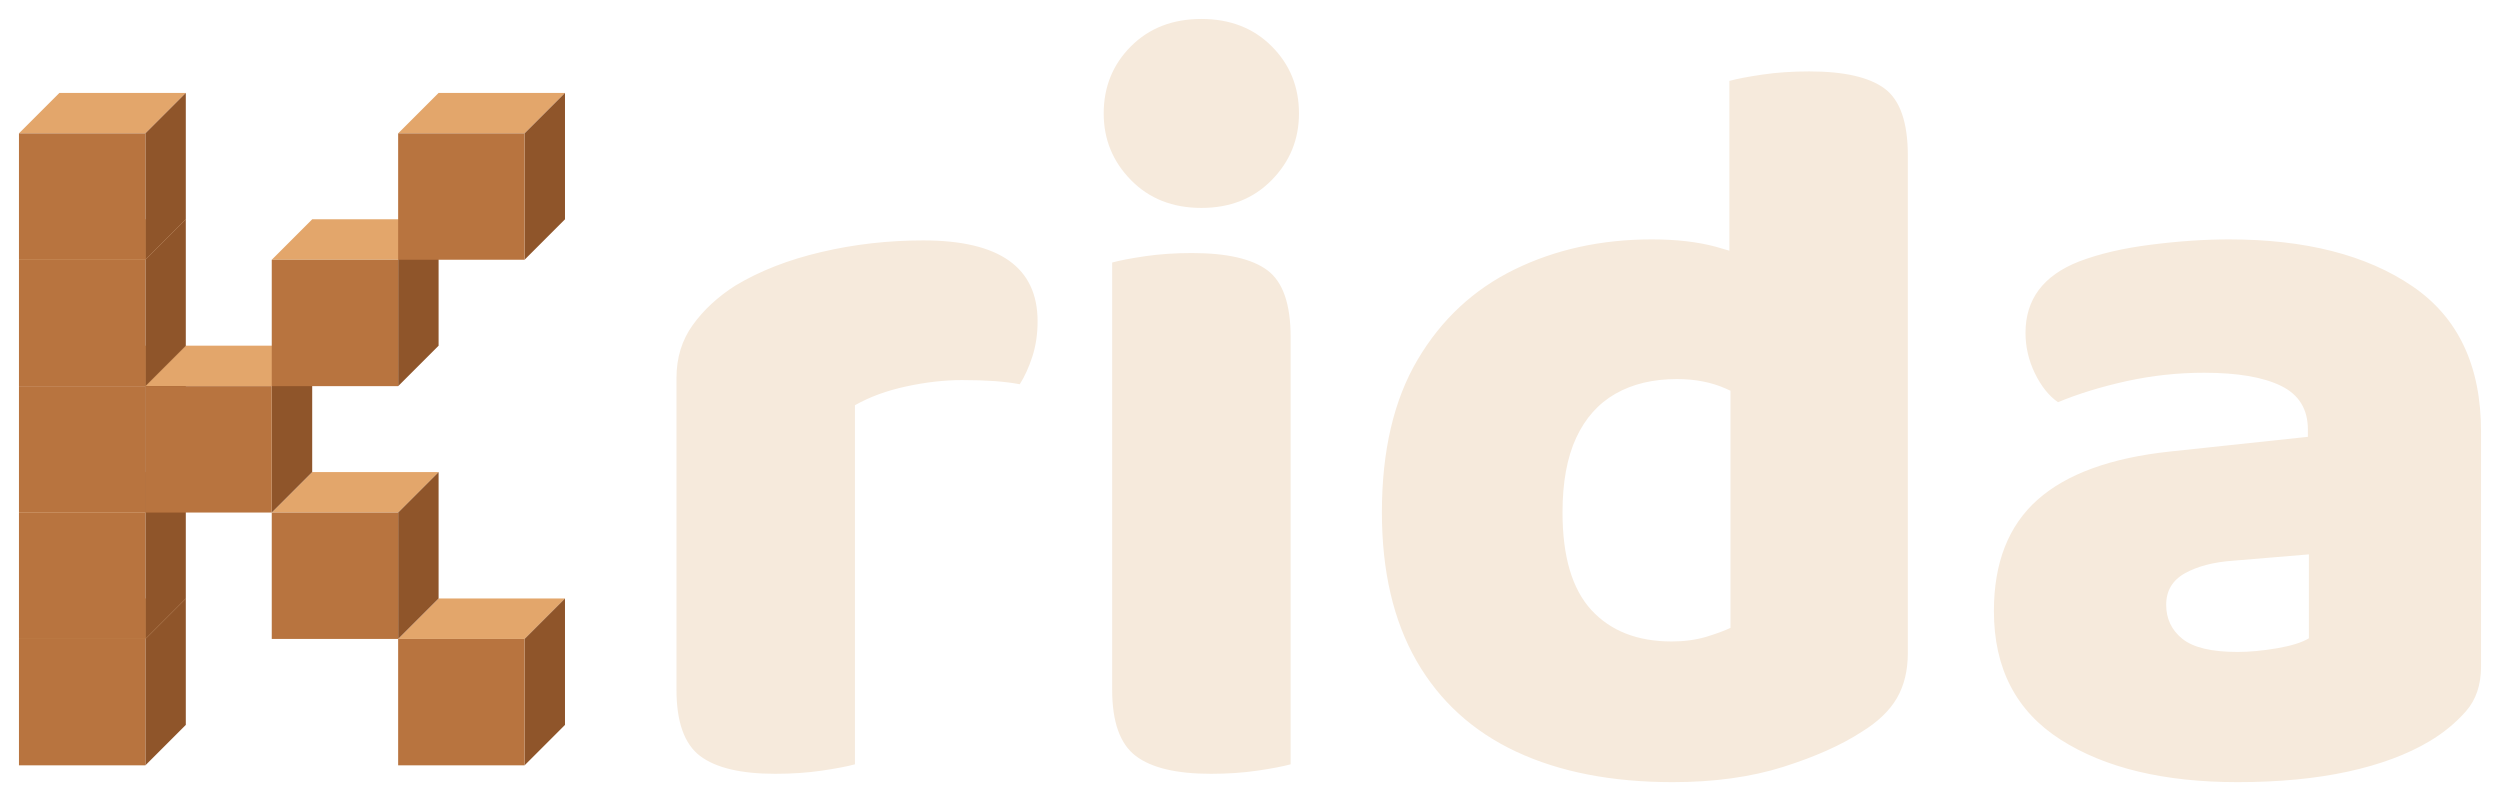
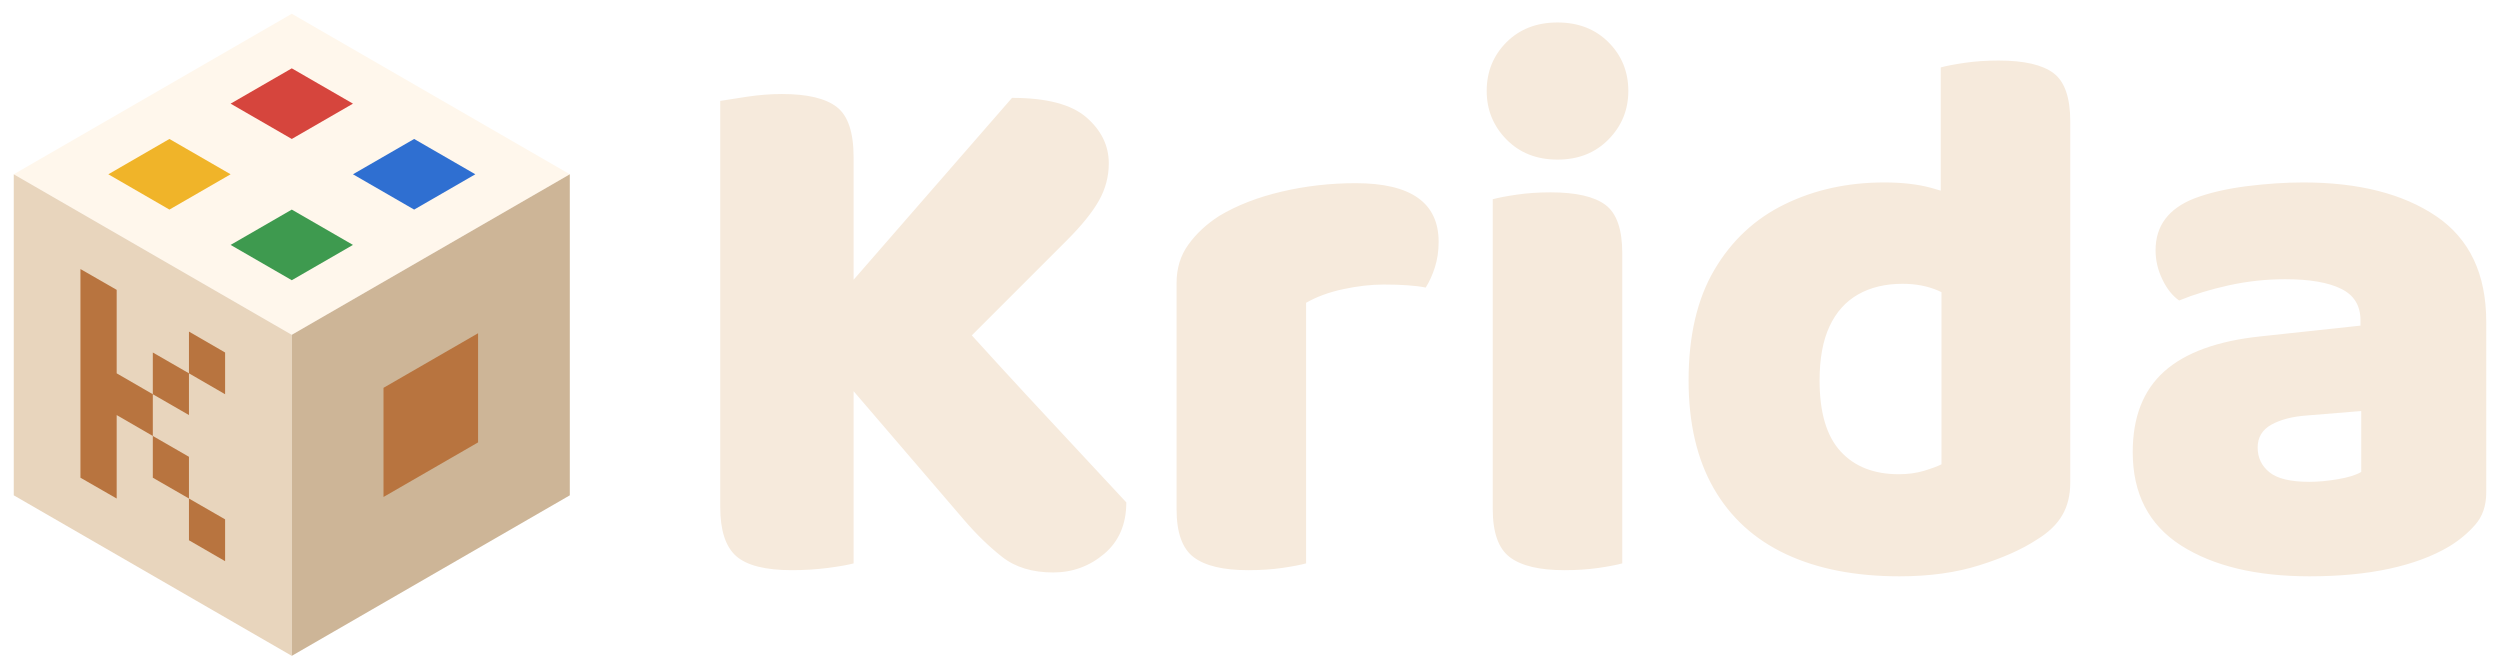
- <svg xmlns="http://www.w3.org/2000/svg" viewBox="0 0 19.779 6.338" role="img" aria-label="Krida">
-   <path d="M0.15 5.055L1.15 5.055L1.47 4.735L0.47 4.735Z" fill="#E3A66B" />
-   <path d="M1.15 5.055L1.15 6.055L1.47 5.735L1.47 4.735Z" fill="#8F552A" />
-   <path d="M0.15 5.055L1.15 5.055L1.15 6.055L0.15 6.055Z" fill="#B8743F" />
-   <path d="M0.15 4.055L1.15 4.055L1.47 3.735L0.47 3.735Z" fill="#E3A66B" />
-   <path d="M1.15 4.055L1.15 5.055L1.47 4.735L1.47 3.735Z" fill="#8F552A" />
-   <path d="M0.15 4.055L1.15 4.055L1.15 5.055L0.15 5.055Z" fill="#B8743F" />
-   <path d="M0.15 3.055L1.15 3.055L1.47 2.735L0.47 2.735Z" fill="#E3A66B" />
-   <path d="M1.15 3.055L1.15 4.055L1.47 3.735L1.47 2.735Z" fill="#8F552A" />
-   <path d="M0.15 3.055L1.15 3.055L1.15 4.055L0.15 4.055Z" fill="#B8743F" />
-   <path d="M3.15 5.055L4.15 5.055L4.47 4.735L3.47 4.735Z" fill="#E3A66B" />
-   <path d="M4.15 5.055L4.15 6.055L4.47 5.735L4.47 4.735Z" fill="#8F552A" />
-   <path d="M3.15 5.055L4.15 5.055L4.15 6.055L3.15 6.055Z" fill="#B8743F" />
-   <path d="M2.15 4.055L3.15 4.055L3.47 3.735L2.47 3.735Z" fill="#E3A66B" />
-   <path d="M3.15 4.055L3.15 5.055L3.47 4.735L3.47 3.735Z" fill="#8F552A" />
-   <path d="M2.15 4.055L3.15 4.055L3.15 5.055L2.15 5.055Z" fill="#B8743F" />
-   <path d="M1.15 3.055L2.15 3.055L2.47 2.735L1.47 2.735Z" fill="#E3A66B" />
-   <path d="M2.15 3.055L2.15 4.055L2.47 3.735L2.47 2.735Z" fill="#8F552A" />
-   <path d="M1.15 3.055L2.15 3.055L2.15 4.055L1.15 4.055Z" fill="#B8743F" />
-   <path d="M0.15 2.055L1.15 2.055L1.47 1.735L0.47 1.735Z" fill="#E3A66B" />
-   <path d="M1.15 2.055L1.15 3.055L1.47 2.735L1.47 1.735Z" fill="#8F552A" />
-   <path d="M0.15 2.055L1.15 2.055L1.15 3.055L0.15 3.055Z" fill="#B8743F" />
-   <path d="M0.15 1.055L1.15 1.055L1.47 0.735L0.47 0.735Z" fill="#E3A66B" />
-   <path d="M1.15 1.055L1.15 2.055L1.47 1.735L1.47 0.735Z" fill="#8F552A" />
-   <path d="M0.15 1.055L1.15 1.055L1.15 2.055L0.15 2.055Z" fill="#B8743F" />
-   <path d="M2.15 2.055L3.15 2.055L3.47 1.735L2.47 1.735Z" fill="#E3A66B" />
-   <path d="M3.15 2.055L3.15 3.055L3.47 2.735L3.47 1.735Z" fill="#8F552A" />
-   <path d="M2.15 2.055L3.15 2.055L3.15 3.055L2.15 3.055Z" fill="#B8743F" />
-   <path d="M3.15 1.055L4.15 1.055L4.47 0.735L3.47 0.735Z" fill="#E3A66B" />
-   <path d="M4.15 1.055L4.15 2.055L4.47 1.735L4.47 0.735Z" fill="#8F552A" />
-   <path d="M3.15 1.055L4.15 1.055L4.15 2.055L3.15 2.055Z" fill="#B8743F" />
-   <path d="M6.764 3.206L6.764 4.153L5.352 4.153L5.352 2.991Q5.352 2.75 5.481 2.571Q5.609 2.393 5.817 2.26Q6.108 2.085 6.498 1.994Q6.888 1.902 7.304 1.902Q8.209 1.902 8.209 2.542Q8.209 2.692 8.168 2.82Q8.126 2.949 8.068 3.04Q7.985 3.024 7.869 3.015Q7.752 3.007 7.611 3.007Q7.403 3.007 7.171 3.057Q6.938 3.107 6.764 3.206ZM5.352 3.863L6.764 3.863L6.764 6.047Q6.672 6.072 6.502 6.097Q6.332 6.122 6.133 6.122Q5.726 6.122 5.539 5.981Q5.352 5.839 5.352 5.457ZM8.732 0.898Q8.732 0.582 8.948 0.366Q9.164 0.15 9.505 0.15Q9.845 0.15 10.061 0.366Q10.277 0.582 10.277 0.898Q10.277 1.205 10.061 1.425Q9.845 1.645 9.505 1.645Q9.164 1.645 8.948 1.425Q8.732 1.205 8.732 0.898ZM8.799 3.863L10.211 3.863L10.211 6.047Q10.119 6.072 9.949 6.097Q9.779 6.122 9.579 6.122Q9.172 6.122 8.986 5.981Q8.799 5.839 8.799 5.457ZM10.211 4.602L8.799 4.602L8.799 2.077Q8.89 2.052 9.06 2.027Q9.231 2.002 9.43 2.002Q9.845 2.002 10.028 2.139Q10.211 2.276 10.211 2.667ZM13.691 4.967L13.691 2.559L15.094 2.559L15.094 5.167Q15.094 5.374 15.007 5.524Q14.92 5.673 14.729 5.79Q14.488 5.947 14.106 6.068Q13.724 6.188 13.234 6.188Q12.511 6.188 11.996 5.947Q11.481 5.706 11.207 5.229Q10.933 4.751 10.933 4.054Q10.933 3.323 11.216 2.845Q11.498 2.368 11.984 2.131Q12.47 1.894 13.068 1.894Q13.359 1.894 13.574 1.952Q13.79 2.01 13.932 2.085L13.932 3.231Q13.824 3.148 13.653 3.074Q13.483 2.999 13.267 2.999Q12.985 2.999 12.781 3.115Q12.578 3.231 12.47 3.464Q12.362 3.697 12.362 4.054Q12.362 4.577 12.59 4.826Q12.819 5.075 13.226 5.075Q13.375 5.075 13.5 5.038Q13.624 5 13.691 4.967ZM15.094 2.824L13.682 2.824L13.682 0.64Q13.774 0.615 13.944 0.59Q14.114 0.565 14.314 0.565Q14.729 0.565 14.912 0.702Q15.094 0.839 15.094 1.23ZM17.702 5.158Q17.844 5.158 18.014 5.129Q18.184 5.1 18.267 5.05L18.267 4.386L17.669 4.436Q17.437 4.452 17.287 4.535Q17.138 4.618 17.138 4.785Q17.138 4.951 17.266 5.054Q17.395 5.158 17.702 5.158ZM17.636 1.894Q18.541 1.894 19.085 2.264Q19.629 2.633 19.629 3.414L19.629 5.275Q19.629 5.491 19.509 5.628Q19.388 5.765 19.222 5.864Q18.957 6.022 18.574 6.105Q18.192 6.188 17.702 6.188Q16.83 6.188 16.303 5.852Q15.775 5.515 15.775 4.834Q15.775 4.261 16.12 3.954Q16.465 3.647 17.171 3.572L18.259 3.456L18.259 3.398Q18.259 3.157 18.047 3.053Q17.835 2.949 17.437 2.949Q17.129 2.949 16.826 3.015Q16.523 3.082 16.282 3.182Q16.174 3.107 16.099 2.953Q16.025 2.8 16.025 2.633Q16.025 2.235 16.448 2.069Q16.689 1.977 17.017 1.936Q17.345 1.894 17.636 1.894Z" fill="#F6EADC" />
+ <svg xmlns="http://www.w3.org/2000/svg" viewBox="0 0 27.255 7.3" role="img" aria-label="Krida">
+   <path d="M3.181 0.15L6.212 1.9L3.181 3.65L0.15 1.9Z" fill="#FFF7EC" />
+   <path d="M0.15 1.9L3.181 3.65L3.181 7.15L0.15 5.4Z" fill="#E8D5BD" />
+   <path d="M6.212 1.9L3.181 3.65L3.181 7.15L6.212 5.4Z" fill="#CDB597" />
+   <path d="M0.877 4.753L1.272 4.98L1.272 5.435L0.877 5.208ZM0.877 4.298L1.272 4.525L1.272 4.98L0.877 4.753ZM0.877 3.843L1.272 4.07L1.272 4.525L0.877 4.298ZM0.877 3.388L1.272 3.615L1.272 4.07L0.877 3.843ZM0.877 2.933L1.272 3.16L1.272 3.615L0.877 3.388ZM1.272 4.07L1.666 4.298L1.666 4.753L1.272 4.525ZM1.666 3.843L2.06 4.07L2.06 4.525L1.666 4.298ZM2.06 3.615L2.454 3.843L2.454 4.298L2.06 4.07ZM1.666 4.753L2.06 4.98L2.06 5.435L1.666 5.208ZM2.06 5.435L2.454 5.662L2.454 6.118L2.06 5.89Z" fill="#B8743F" />
+   <path d="M5.212 3.633L4.181 4.228L4.181 5.418L5.212 4.823Z" fill="#B8743F" />
+   <path d="M3.181 0.745L3.848 1.13L3.181 1.515L2.514 1.13Z" fill="#D6453D" />
+   <path d="M4.515 1.515L5.182 1.9L4.515 2.285L3.848 1.9Z" fill="#2F6FD1" />
+   <path d="M1.847 1.515L2.514 1.9L1.847 2.285L1.181 1.9Z" fill="#F0B429" />
+   <path d="M3.181 2.285L3.848 2.67L3.181 3.055L2.514 2.67Z" fill="#3E9A4F" />
+   <path d="M8.6 3.442L10.294 3.326Q10.933 4.032 11.453 4.589Q11.972 5.145 12.279 5.477Q12.279 5.834 12.038 6.038Q11.797 6.241 11.482 6.241Q11.141 6.241 10.925 6.071Q10.709 5.901 10.51 5.668ZM10.302 3.949L8.4 4.09L11.033 1.067Q11.598 1.067 11.843 1.279Q12.088 1.491 12.088 1.781Q12.088 1.997 11.98 2.188Q11.872 2.379 11.631 2.62ZM7.852 2.479L9.306 2.479L9.306 6.142Q9.214 6.167 9.023 6.192Q8.832 6.216 8.633 6.216Q8.201 6.216 8.026 6.063Q7.852 5.909 7.852 5.527ZM9.306 4.398L7.852 4.398L7.852 1.1Q7.952 1.084 8.147 1.054Q8.342 1.025 8.525 1.025Q8.94 1.025 9.123 1.167Q9.306 1.308 9.306 1.715ZM14.239 3.301L14.239 4.248L12.827 4.248L12.827 3.085Q12.827 2.844 12.956 2.666Q13.085 2.487 13.292 2.354Q13.583 2.18 13.973 2.089Q14.364 1.997 14.779 1.997Q15.684 1.997 15.684 2.637Q15.684 2.786 15.643 2.915Q15.601 3.044 15.543 3.135Q15.46 3.118 15.344 3.11Q15.227 3.102 15.086 3.102Q14.879 3.102 14.646 3.152Q14.414 3.201 14.239 3.301ZM12.827 3.957L14.239 3.957L14.239 6.142Q14.148 6.167 13.977 6.192Q13.807 6.216 13.608 6.216Q13.201 6.216 13.014 6.075Q12.827 5.934 12.827 5.552ZM16.208 0.992Q16.208 0.677 16.423 0.461Q16.639 0.245 16.98 0.245Q17.32 0.245 17.536 0.461Q17.752 0.677 17.752 0.992Q17.752 1.3 17.536 1.52Q17.32 1.74 16.98 1.74Q16.639 1.74 16.423 1.52Q16.208 1.3 16.208 0.992ZM16.274 3.957L17.686 3.957L17.686 6.142Q17.595 6.167 17.424 6.192Q17.254 6.216 17.055 6.216Q16.648 6.216 16.461 6.075Q16.274 5.934 16.274 5.552ZM17.686 4.697L16.274 4.697L16.274 2.172Q16.365 2.147 16.536 2.122Q16.706 2.097 16.905 2.097Q17.32 2.097 17.503 2.234Q17.686 2.371 17.686 2.761ZM21.166 5.062L21.166 2.653L22.57 2.653L22.57 5.261Q22.57 5.469 22.482 5.618Q22.395 5.768 22.204 5.884Q21.963 6.042 21.581 6.162Q21.199 6.283 20.709 6.283Q19.987 6.283 19.472 6.042Q18.957 5.801 18.683 5.324Q18.409 4.846 18.409 4.148Q18.409 3.417 18.691 2.94Q18.973 2.462 19.459 2.226Q19.945 1.989 20.543 1.989Q20.834 1.989 21.05 2.047Q21.266 2.105 21.407 2.18L21.407 3.326Q21.299 3.243 21.129 3.168Q20.958 3.094 20.742 3.094Q20.46 3.094 20.257 3.21Q20.053 3.326 19.945 3.559Q19.837 3.791 19.837 4.148Q19.837 4.672 20.066 4.921Q20.294 5.17 20.701 5.17Q20.85 5.17 20.975 5.133Q21.1 5.095 21.166 5.062ZM22.57 2.919L21.158 2.919L21.158 0.735Q21.249 0.71 21.419 0.685Q21.59 0.66 21.789 0.66Q22.204 0.66 22.387 0.797Q22.57 0.934 22.57 1.324ZM25.178 5.253Q25.319 5.253 25.489 5.224Q25.659 5.195 25.742 5.145L25.742 4.481L25.144 4.53Q24.912 4.547 24.762 4.63Q24.613 4.713 24.613 4.879Q24.613 5.045 24.742 5.149Q24.87 5.253 25.178 5.253ZM25.111 1.989Q26.016 1.989 26.561 2.358Q27.105 2.728 27.105 3.509L27.105 5.369Q27.105 5.585 26.984 5.722Q26.864 5.859 26.698 5.959Q26.432 6.117 26.05 6.2Q25.668 6.283 25.178 6.283Q24.306 6.283 23.778 5.947Q23.251 5.61 23.251 4.929Q23.251 4.356 23.595 4.049Q23.94 3.741 24.646 3.667L25.734 3.55L25.734 3.492Q25.734 3.251 25.522 3.148Q25.311 3.044 24.912 3.044Q24.605 3.044 24.301 3.11Q23.998 3.177 23.757 3.276Q23.649 3.201 23.575 3.048Q23.5 2.894 23.5 2.728Q23.5 2.329 23.923 2.163Q24.164 2.072 24.492 2.03Q24.82 1.989 25.111 1.989Z" fill="#F6EADC" />
</svg>
